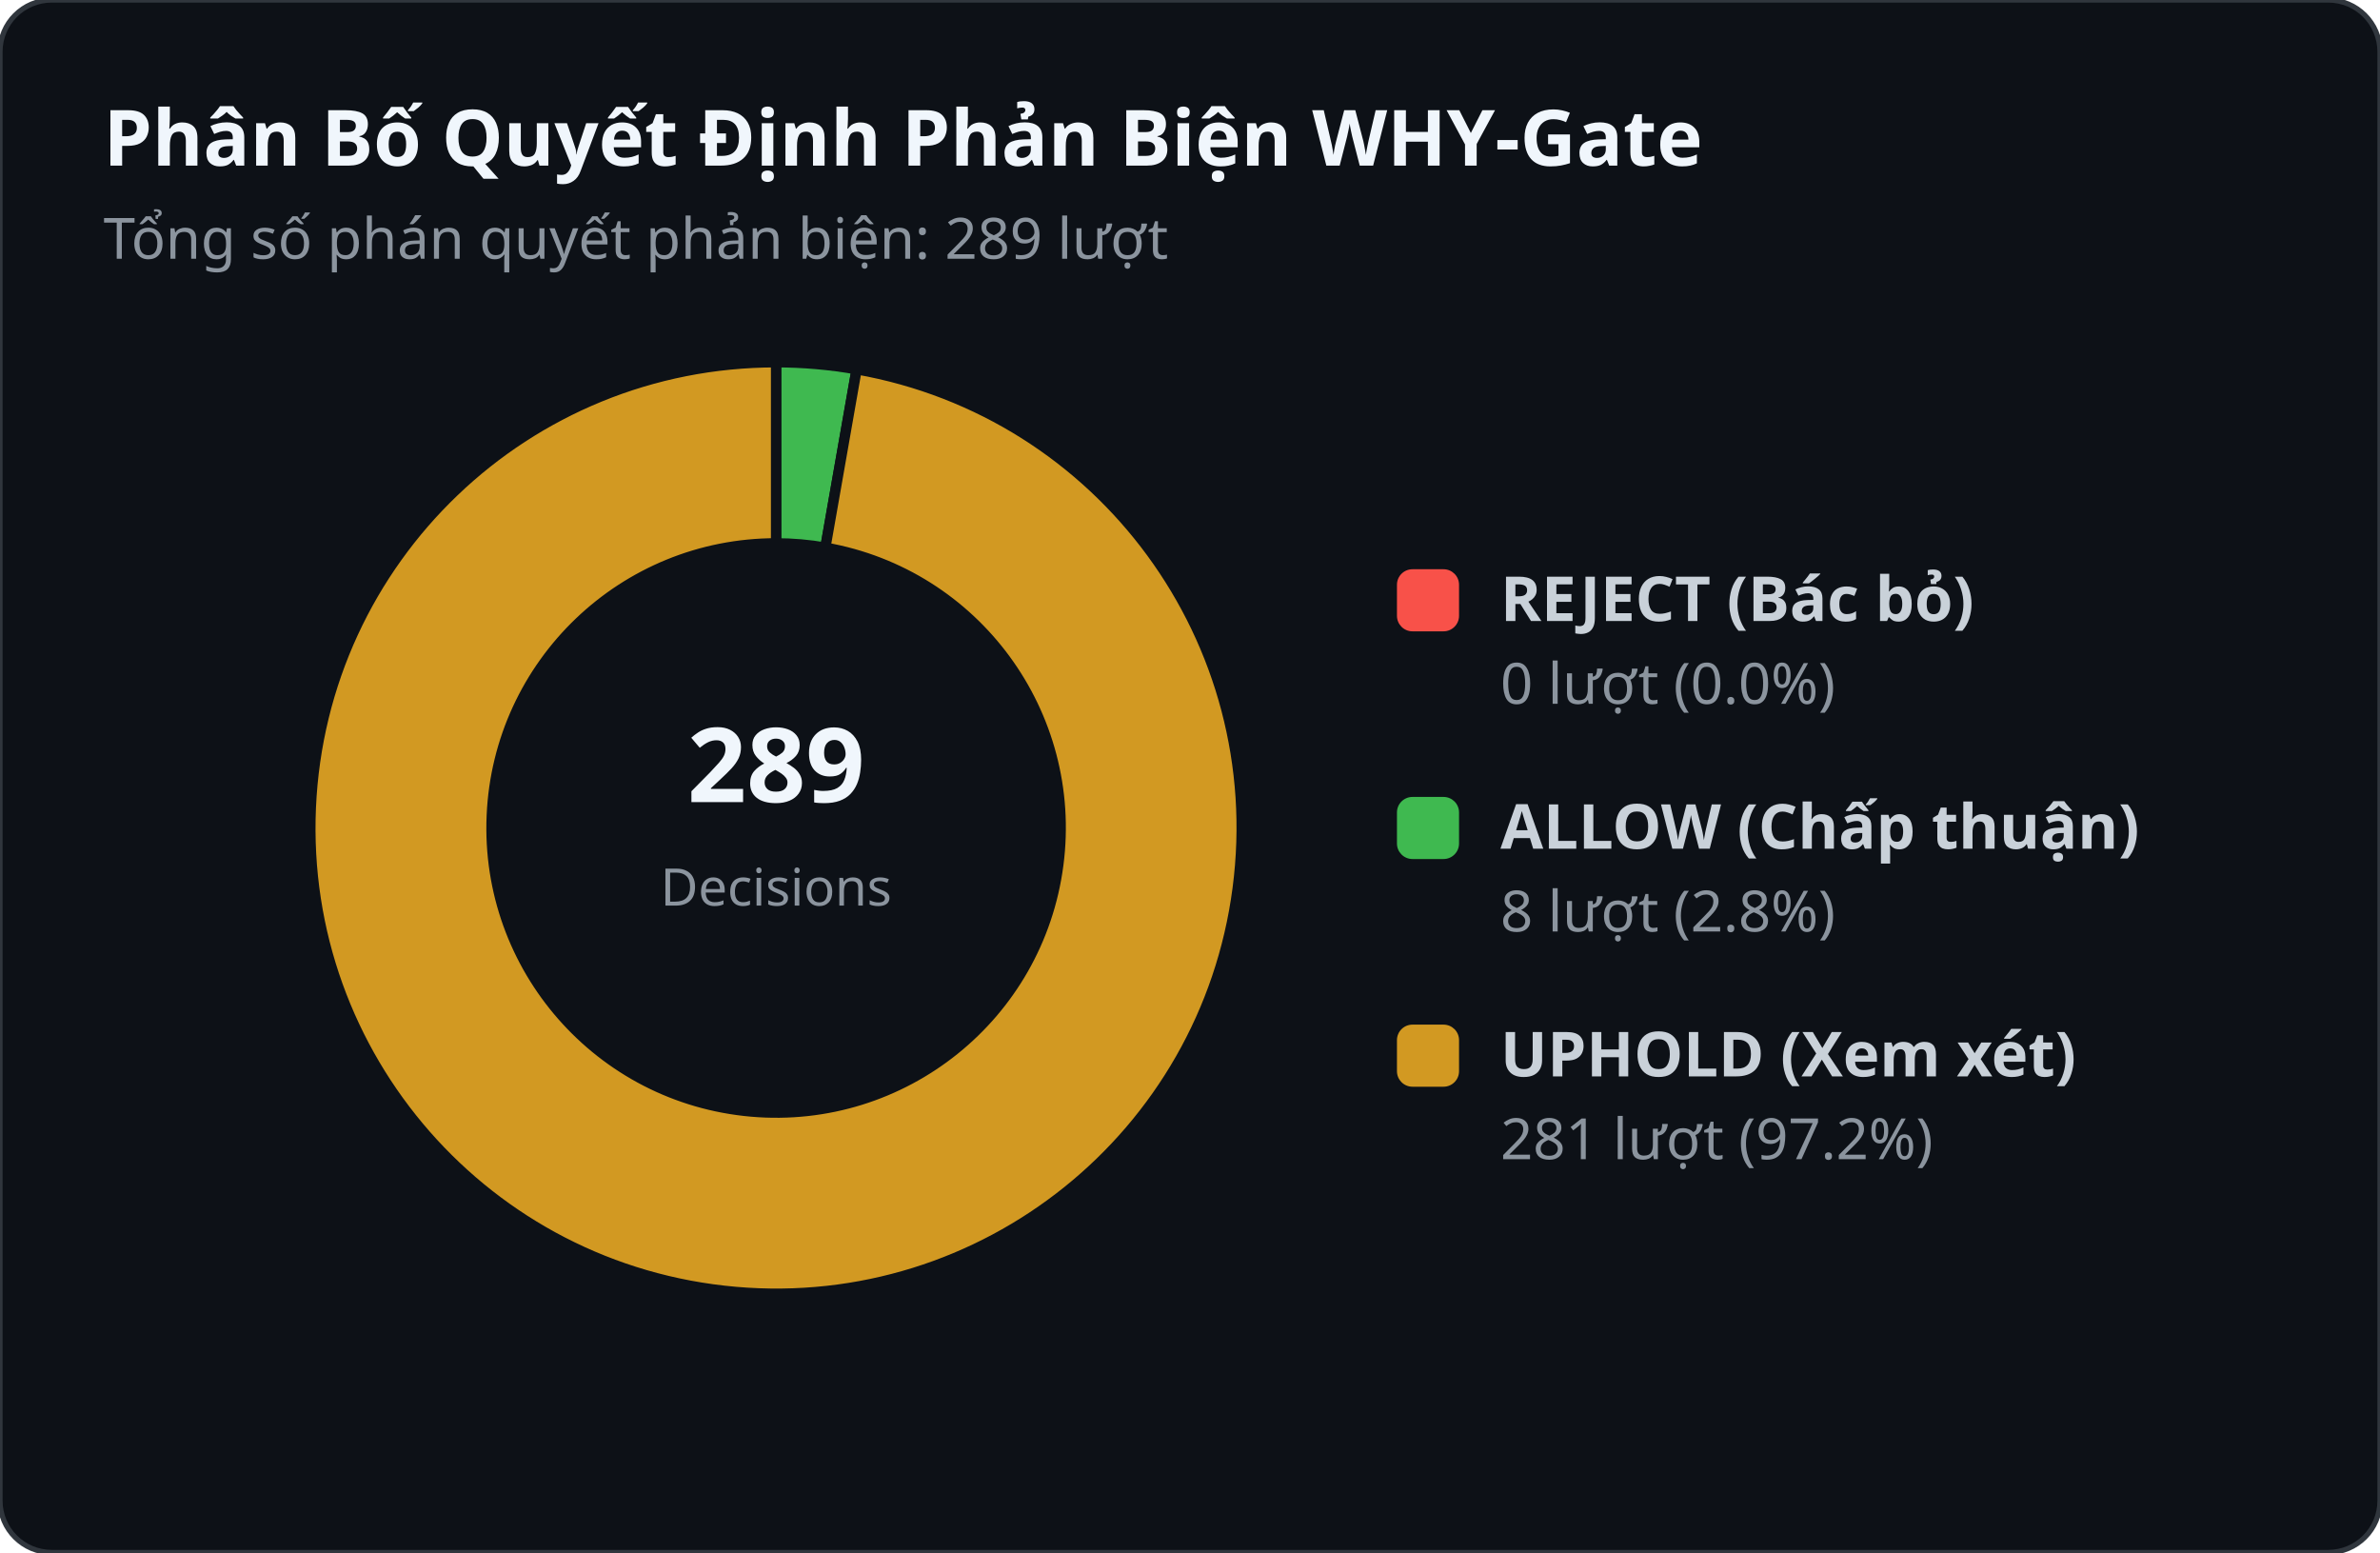
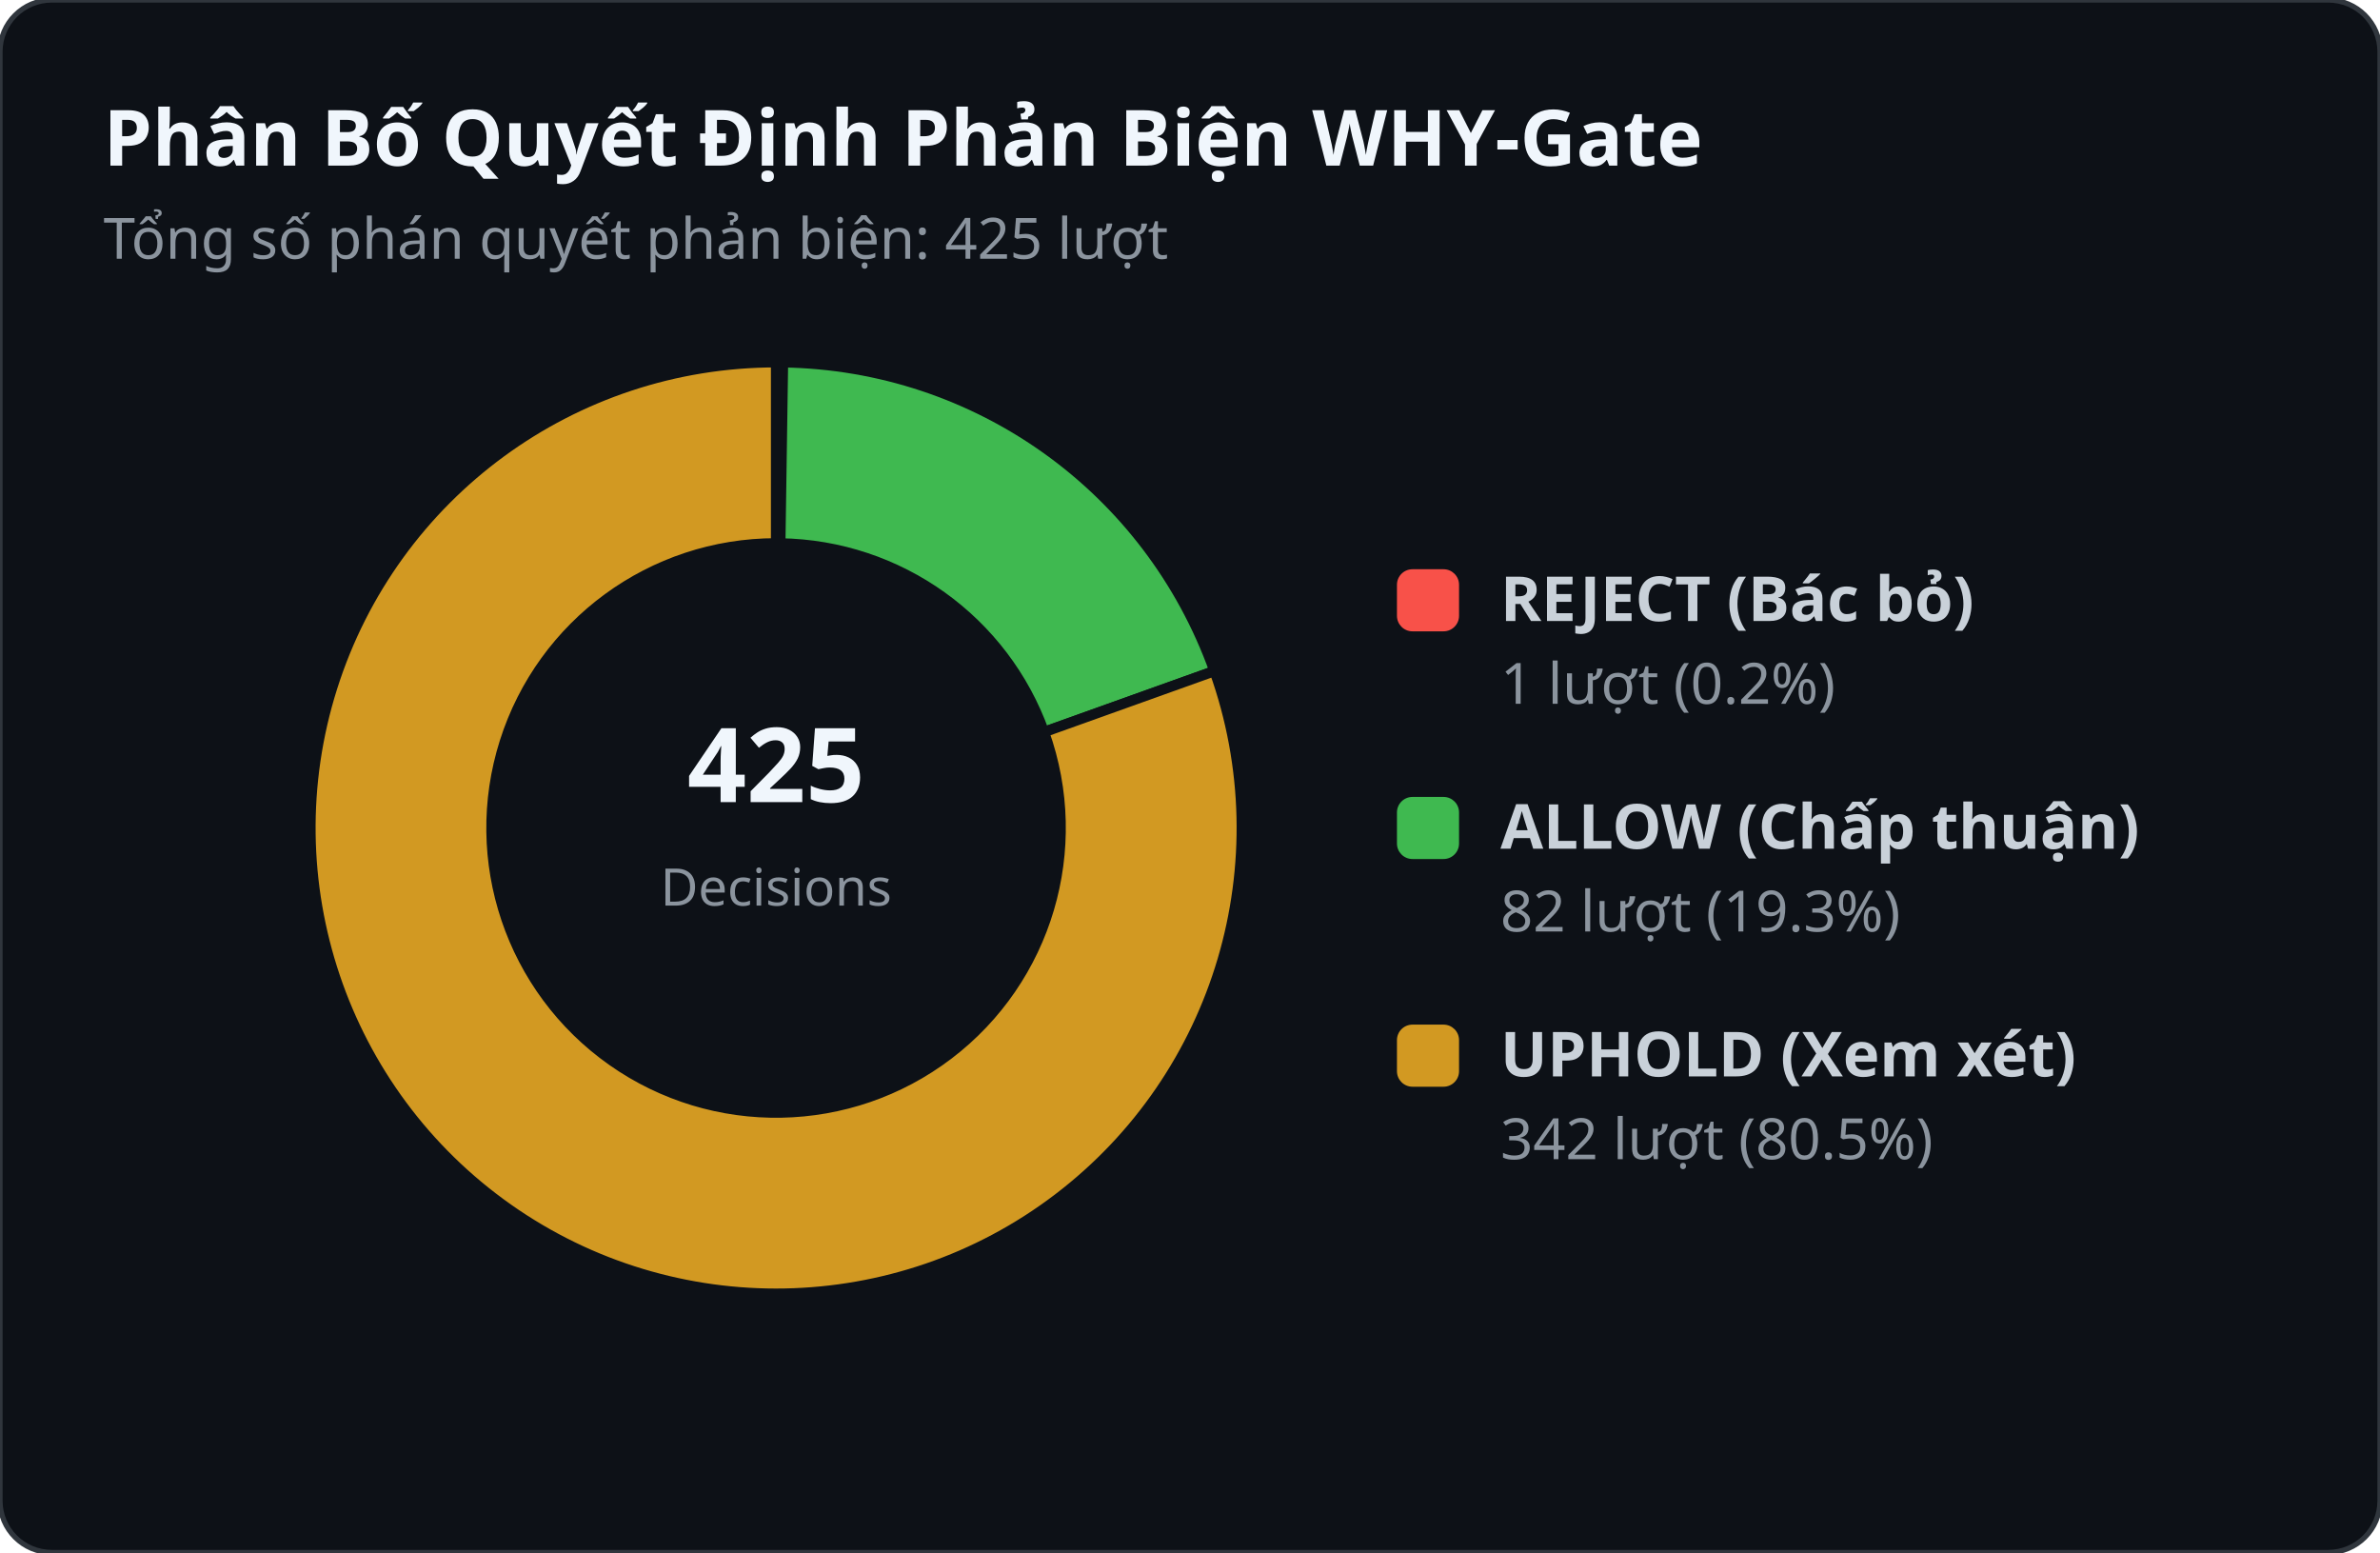
<svg xmlns="http://www.w3.org/2000/svg" width="460" height="300" viewBox="0 0 460 300">
  <rect width="460" height="300" rx="10" fill="#0d1117" stroke="#30363d" stroke-width="1" />
  <text x="20" y="32" font-family="sans-serif" font-size="15" font-weight="600" fill="#f0f6fc">Phân Bố Quyết Định Phản Biện WHY-Gate</text>
-   <text x="20" y="50" font-family="sans-serif" font-size="11" fill="#8b949e">Tổng số phán quyết phản biện: 289 lượt</text>
+   <text x="20" y="50" font-family="sans-serif" font-size="11" fill="#8b949e">Tổng số phán quyết phản biện: 425 lượt</text>
  <circle cx="150" cy="160" r="90" fill="none" stroke="#30363d" stroke-width="1" />
-   <path d="M 150.00 70.00 A 90 90 0 0 1 165.57 71.36 L 159.52 105.83 A 55 55 0 0 0 150.00 105.00 Z" fill="#3fb950" stroke="#0d1117" stroke-width="2" />
-   <path d="M 165.57 71.36 A 90 90 0 1 1 150.00 70.00 L 150.00 105.00 A 55 55 0 1 0 159.52 105.83 Z" fill="#d29922" stroke="#0d1117" stroke-width="2" />
-   <text x="150" y="155" text-anchor="middle" font-family="sans-serif" font-size="20" font-weight="700" fill="#f0f6fc">289</text>
+   <path d="M 150.00 70.00 A 90 90 0 0 1 151.33 70.01 L 150.81 105.01 A 55 55 0 0 0 150.00 105.00 Z" fill="#f85149" stroke="#0d1117" stroke-width="2" />
+   <path d="M 151.33 70.01 A 90 90 0 0 1 234.74 129.67 L 201.78 141.47 A 55 55 0 0 0 150.81 105.01 Z" fill="#3fb950" stroke="#0d1117" stroke-width="2" />
+   <path d="M 234.74 129.67 A 90 90 0 1 1 150.00 70.00 L 150.00 105.00 A 55 55 0 1 0 201.78 141.47 Z" fill="#d29922" stroke="#0d1117" stroke-width="2" />
+   <text x="150" y="155" text-anchor="middle" font-family="sans-serif" font-size="20" font-weight="700" fill="#f0f6fc">425</text>
  <text x="150" y="175" text-anchor="middle" font-family="sans-serif" font-size="10" fill="#8b949e">Decisions</text>
  <rect x="270" y="110" width="12" height="12" rx="3" fill="#f85149" />
  <text x="290" y="120" font-family="sans-serif" font-size="12" font-weight="600" fill="#c9d1d9">REJECT (Bác bỏ)</text>
-   <text x="290" y="136" font-family="sans-serif" font-size="11" fill="#8b949e">0 lượt (0.0%)</text>
+   <text x="290" y="136" font-family="sans-serif" font-size="11" fill="#8b949e">1 lượt (0.2%)</text>
  <rect x="270" y="154" width="12" height="12" rx="3" fill="#3fb950" />
  <text x="290" y="164" font-family="sans-serif" font-size="12" font-weight="600" fill="#c9d1d9">ALLOW (Chấp thuận)</text>
-   <text x="290" y="180" font-family="sans-serif" font-size="11" fill="#8b949e">8 lượt (2.8%)</text>
+   <text x="290" y="180" font-family="sans-serif" font-size="11" fill="#8b949e">82 lượt (19.3%)</text>
  <rect x="270" y="198" width="12" height="12" rx="3" fill="#d29922" />
  <text x="290" y="208" font-family="sans-serif" font-size="12" font-weight="600" fill="#c9d1d9">UPHOLD (Xem xét)</text>
-   <text x="290" y="224" font-family="sans-serif" font-size="11" fill="#8b949e">281 lượt (97.2%)</text>
+   <text x="290" y="224" font-family="sans-serif" font-size="11" fill="#8b949e">342 lượt (80.5%)</text>
</svg>
